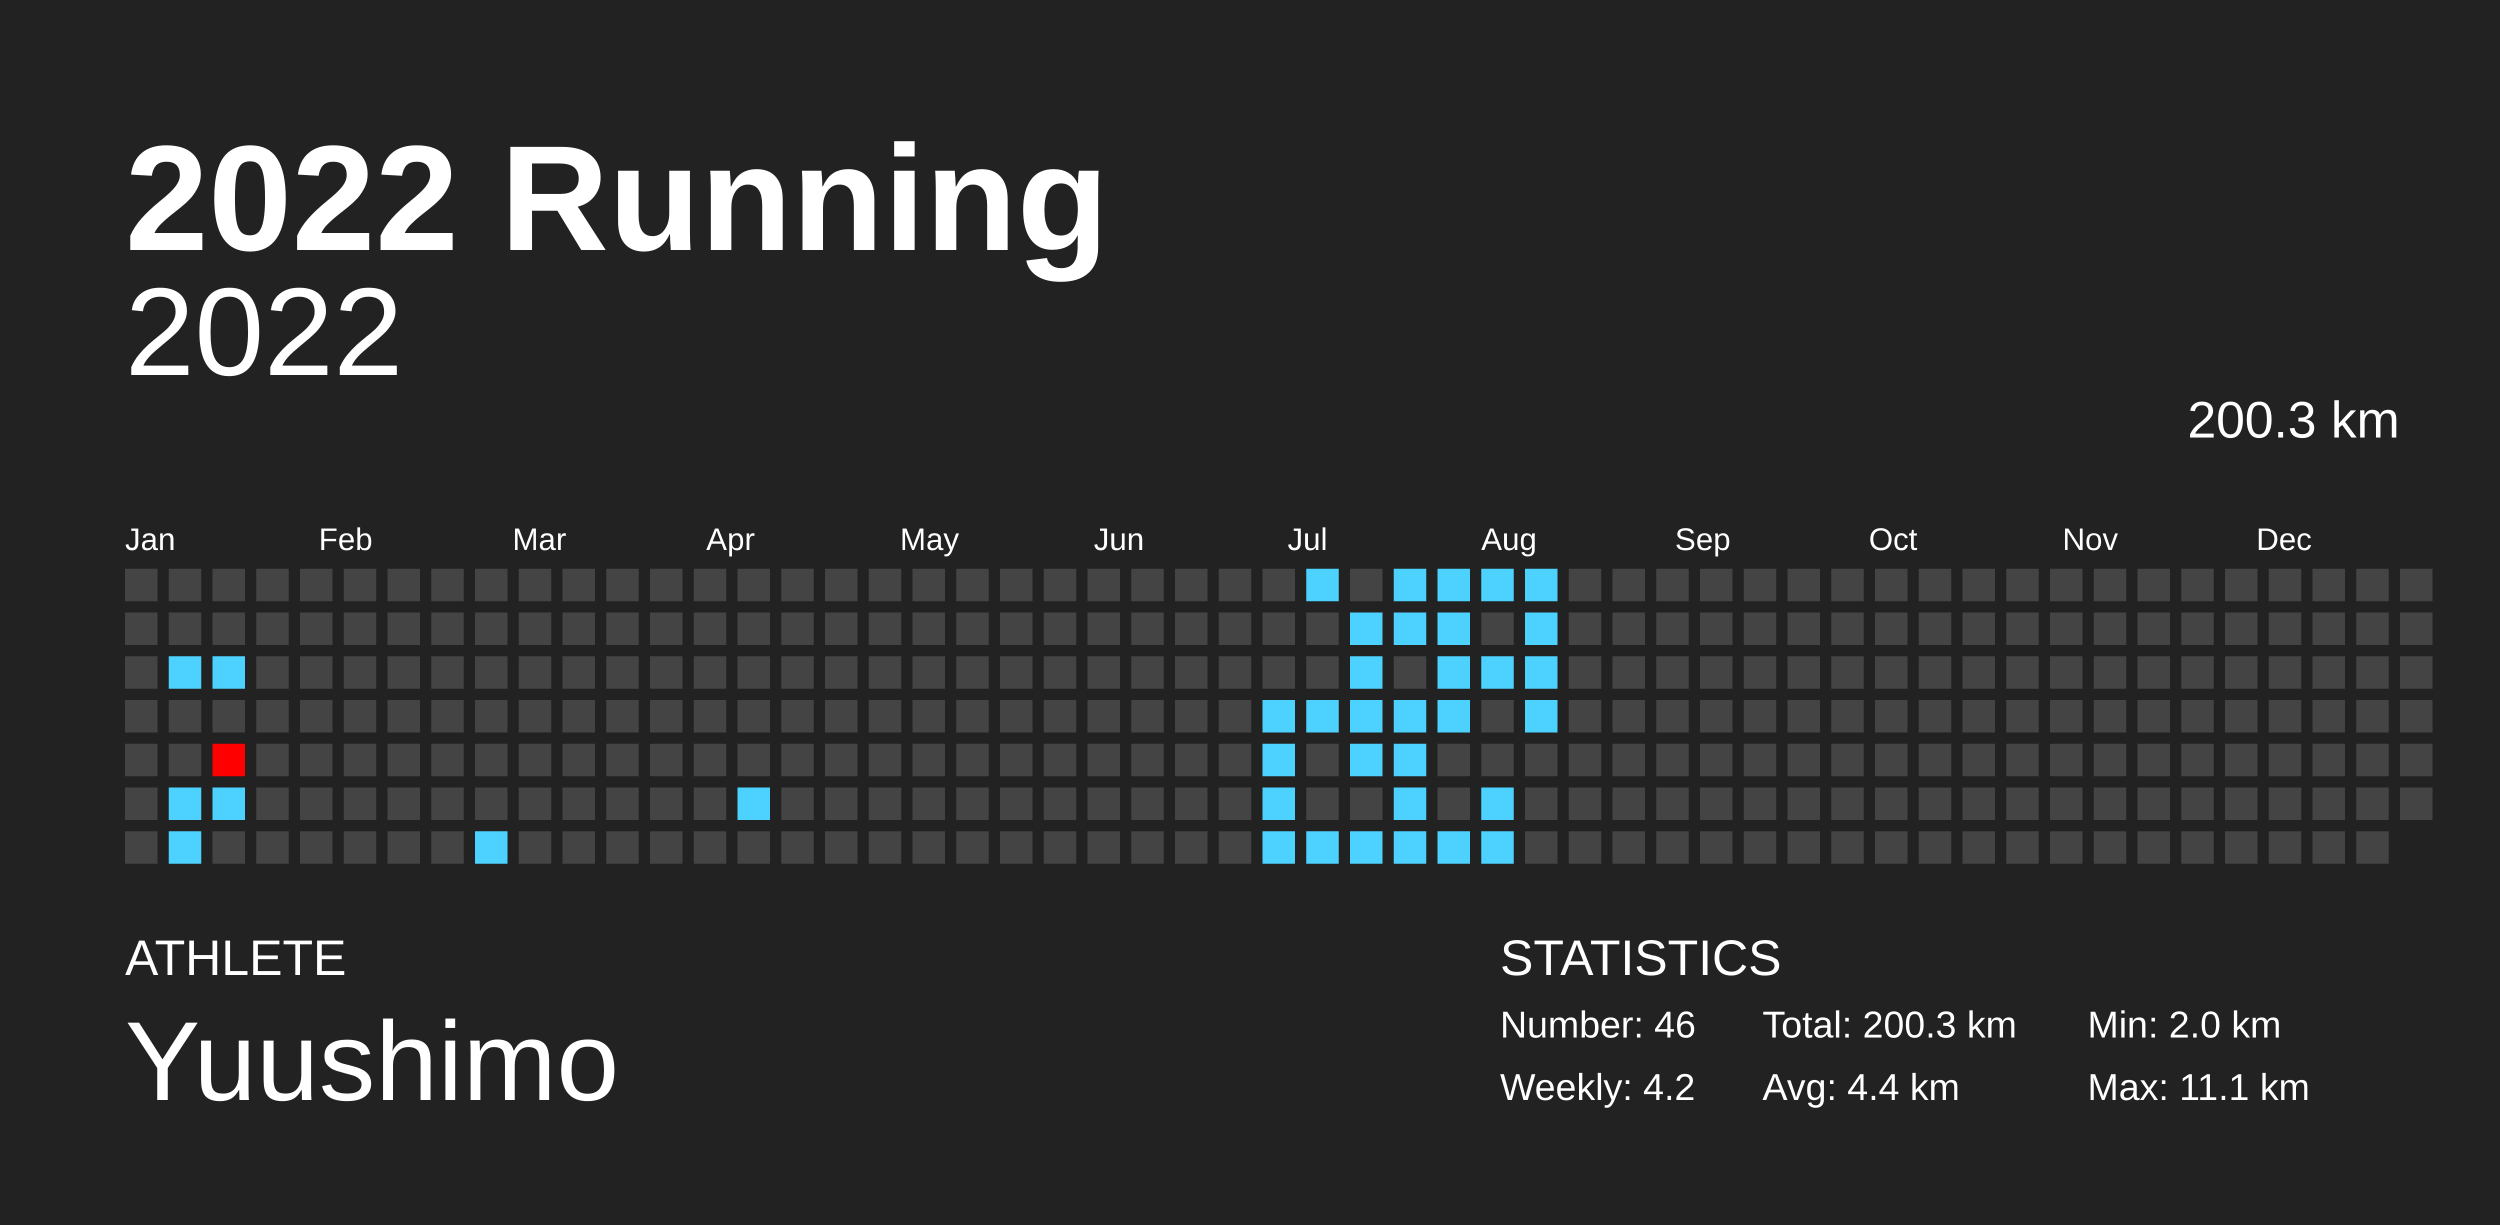
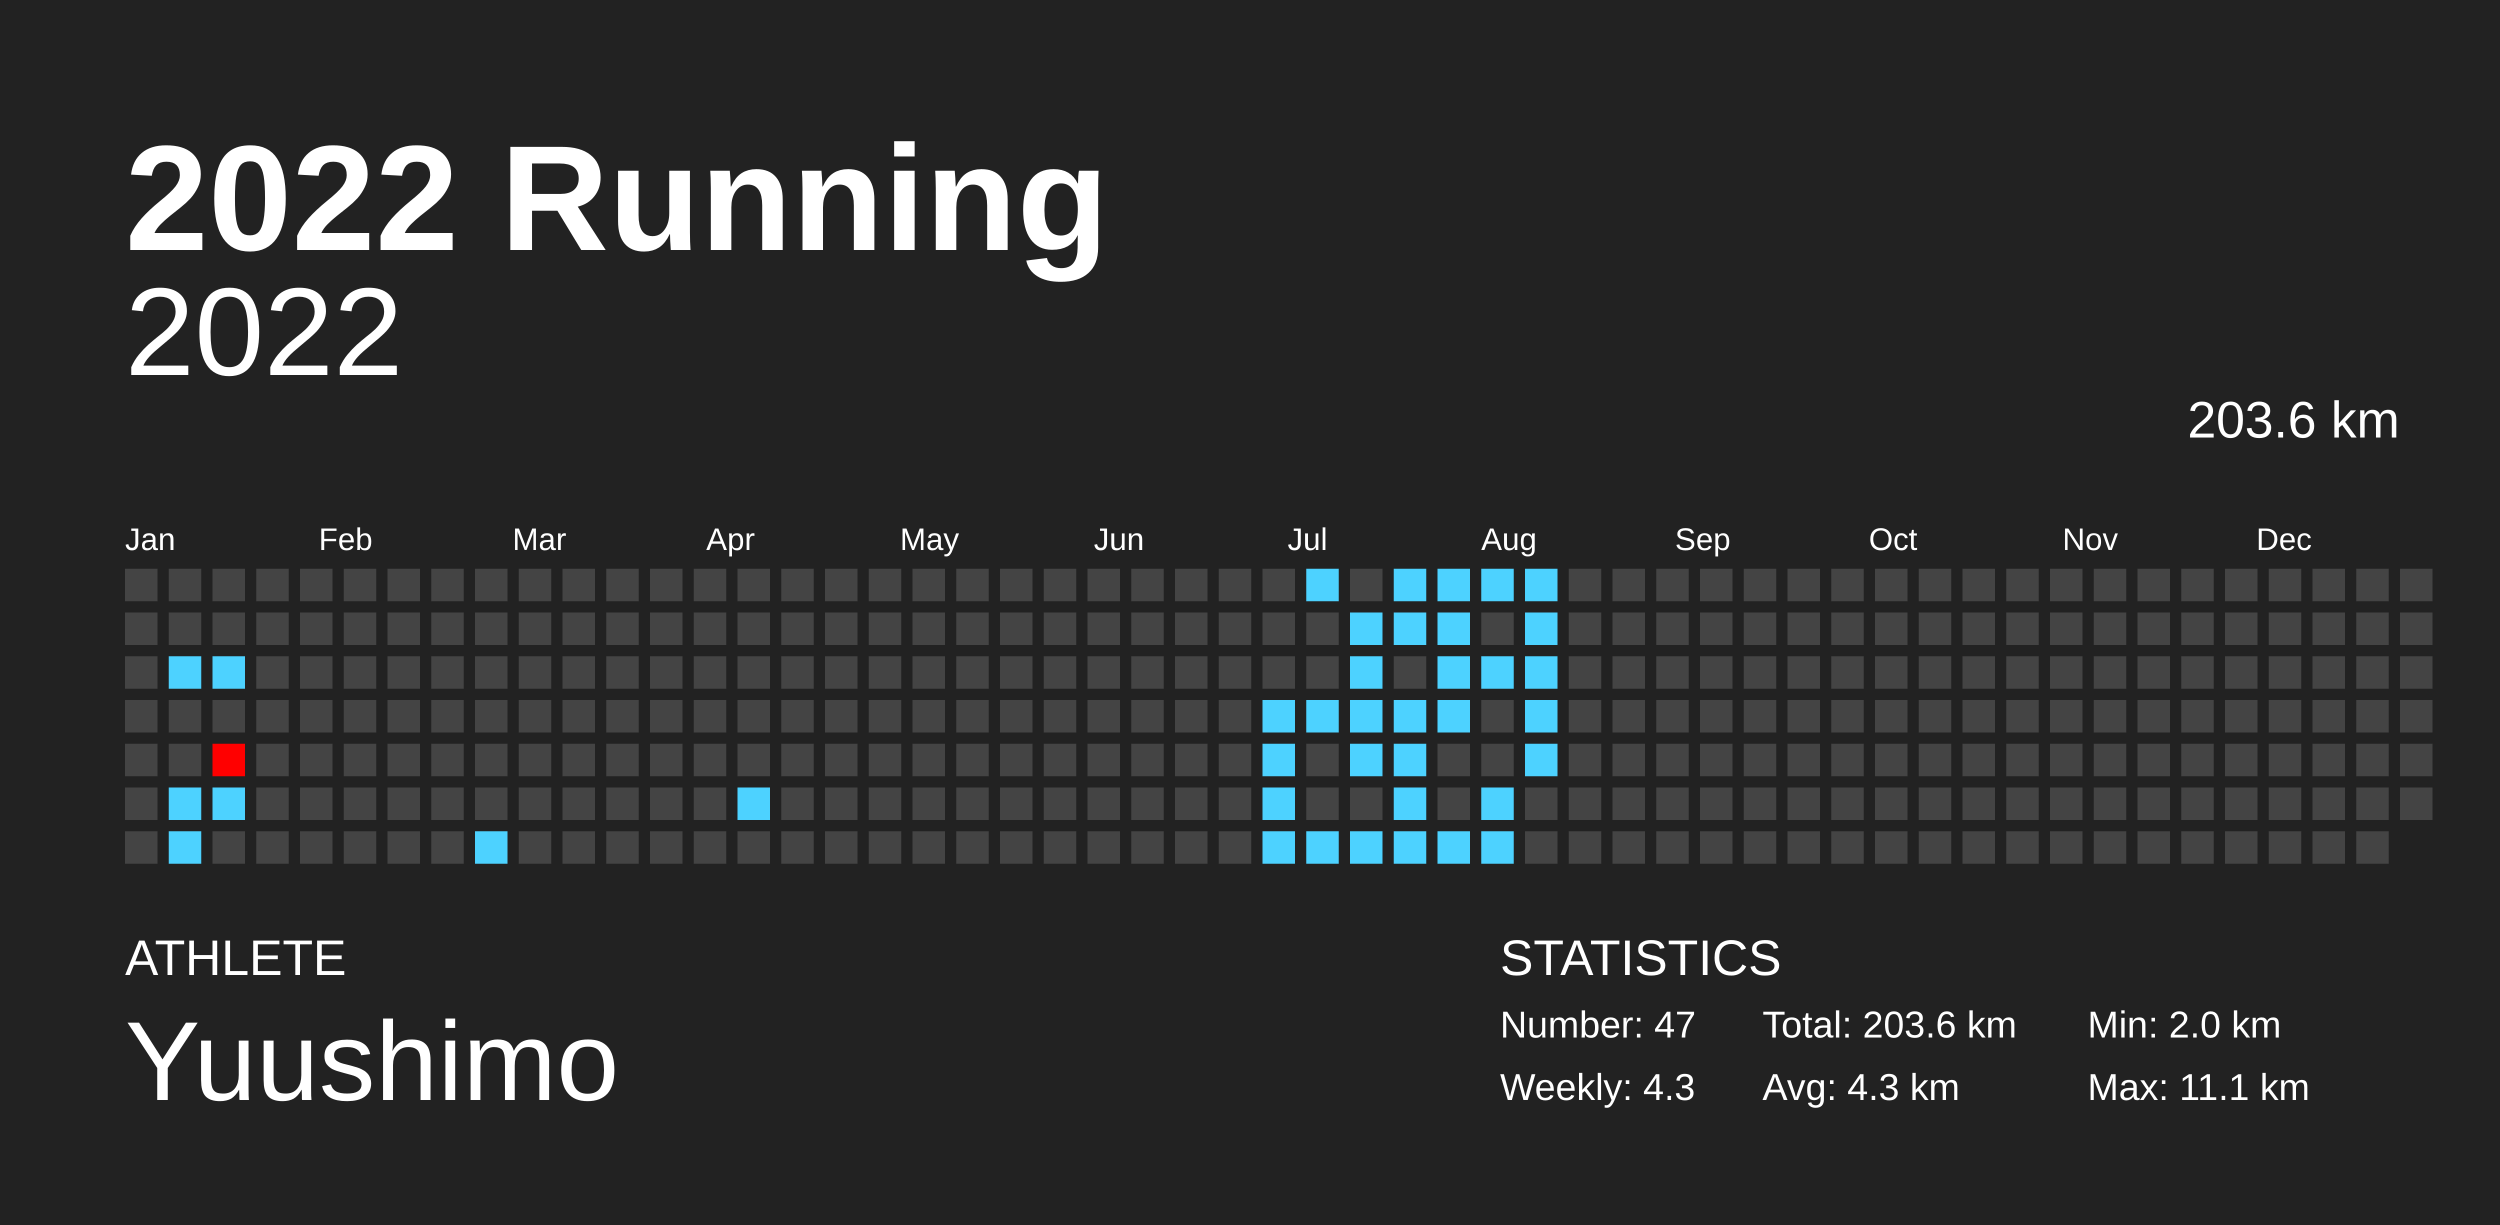
<svg xmlns="http://www.w3.org/2000/svg" baseProfile="full" height="98mm" version="1.1" viewBox="0,0,200,98" width="200mm">
  <defs />
  <rect fill="#222222" height="98" width="200" x="0" y="0" />
  <text fill="#FFFFFF" style="font-size:12px; font-family:Arial; font-weight:bold;" x="10" y="20">2022 Running</text>
  <text fill="#FFFFFF" style="font-size:4px; font-family:Arial" x="10" y="78">ATHLETE</text>
  <text fill="#FFFFFF" style="font-size:9px; font-family:Arial" x="10" y="88">Yuushimo</text>
  <text fill="#FFFFFF" style="font-size:4px; font-family:Arial" x="120" y="78">STATISTICS</text>
-   <text fill="#FFFFFF" style="font-size:3px; font-family:Arial" x="120" y="83">Number: 46</text>
-   <text fill="#FFFFFF" style="font-size:3px; font-family:Arial" x="120" y="88">Weekly: 4.2</text>
-   <text fill="#FFFFFF" style="font-size:3px; font-family:Arial" x="141" y="83">Total: 200.3 km</text>
-   <text fill="#FFFFFF" style="font-size:3px; font-family:Arial" x="141" y="88">Avg: 4.4 km</text>
+   <text fill="#FFFFFF" style="font-size:3px; font-family:Arial" x="120" y="83">Number: 47</text>
+   <text fill="#FFFFFF" style="font-size:3px; font-family:Arial" x="120" y="88">Weekly: 4.3</text>
+   <text fill="#FFFFFF" style="font-size:3px; font-family:Arial" x="141" y="83">Total: 203.6 km</text>
+   <text fill="#FFFFFF" style="font-size:3px; font-family:Arial" x="141" y="88">Avg: 4.3 km</text>
  <text fill="#FFFFFF" style="font-size:3px; font-family:Arial" x="167" y="83">Min: 2.0 km</text>
  <text fill="#FFFFFF" style="font-size:3px; font-family:Arial" x="167" y="88">Max: 11.1 km</text>
  <text alignment-baseline="hanging" fill="#FFFFFF" style="font-size:10.0px; font-family:Arial;" x="10" y="30">2022</text>
-   <text alignment-baseline="hanging" fill="#FFFFFF" style="font-size:4.125px; font-family:Arial;" x="175" y="35">200.3 km</text>
+   <text alignment-baseline="hanging" fill="#FFFFFF" style="font-size:4.125px; font-family:Arial;" x="175" y="35">203.6 km</text>
  <text fill="#FFFFFF" style="font-size:2.5px; font-family:Arial" x="10.0" y="44">Jan</text>
  <text fill="#FFFFFF" style="font-size:2.5px; font-family:Arial" x="25.5" y="44">Feb</text>
  <text fill="#FFFFFF" style="font-size:2.5px; font-family:Arial" x="41.0" y="44">Mar</text>
  <text fill="#FFFFFF" style="font-size:2.5px; font-family:Arial" x="56.5" y="44">Apr</text>
  <text fill="#FFFFFF" style="font-size:2.5px; font-family:Arial" x="72.0" y="44">May</text>
  <text fill="#FFFFFF" style="font-size:2.5px; font-family:Arial" x="87.5" y="44">Jun</text>
  <text fill="#FFFFFF" style="font-size:2.5px; font-family:Arial" x="103.0" y="44">Jul</text>
  <text fill="#FFFFFF" style="font-size:2.5px; font-family:Arial" x="118.5" y="44">Aug</text>
  <text fill="#FFFFFF" style="font-size:2.5px; font-family:Arial" x="134.0" y="44">Sep</text>
  <text fill="#FFFFFF" style="font-size:2.5px; font-family:Arial" x="149.5" y="44">Oct</text>
  <text fill="#FFFFFF" style="font-size:2.5px; font-family:Arial" x="165.0" y="44">Nov</text>
  <text fill="#FFFFFF" style="font-size:2.5px; font-family:Arial" x="180.5" y="44">Dec</text>
  <rect fill="#444444" height="2.6" width="2.6" x="10.0" y="45.5" />
  <rect fill="#444444" height="2.6" width="2.6" x="10.0" y="49.0" />
  <rect fill="#444444" height="2.6" width="2.6" x="10.0" y="52.5" />
  <rect fill="#444444" height="2.6" width="2.6" x="10.0" y="56.0" />
  <rect fill="#444444" height="2.6" width="2.6" x="10.0" y="59.5" />
  <rect fill="#444444" height="2.6" width="2.6" x="10.0" y="63.0" />
  <rect fill="#444444" height="2.6" width="2.6" x="10.0" y="66.5" />
  <rect fill="#444444" height="2.6" width="2.6" x="13.5" y="45.5" />
  <rect fill="#444444" height="2.6" width="2.6" x="13.5" y="49.0" />
  <rect fill="#4dd2ff" height="2.6" width="2.6" x="13.5" y="52.5" />
  <rect fill="#444444" height="2.6" width="2.6" x="13.5" y="56.0" />
  <rect fill="#444444" height="2.6" width="2.6" x="13.5" y="59.5" />
  <rect fill="#4dd2ff" height="2.6" width="2.6" x="13.5" y="63.0" />
  <rect fill="#4dd2ff" height="2.6" width="2.6" x="13.5" y="66.5" />
  <rect fill="#444444" height="2.6" width="2.6" x="17.0" y="45.5" />
  <rect fill="#444444" height="2.6" width="2.6" x="17.0" y="49.0" />
  <rect fill="#4dd2ff" height="2.6" width="2.6" x="17.0" y="52.5" />
  <rect fill="#444444" height="2.6" width="2.6" x="17.0" y="56.0" />
  <rect fill="#ff0000" height="2.6" width="2.6" x="17.0" y="59.5" />
  <rect fill="#4dd2ff" height="2.6" width="2.6" x="17.0" y="63.0" />
  <rect fill="#444444" height="2.6" width="2.6" x="17.0" y="66.5" />
  <rect fill="#444444" height="2.6" width="2.6" x="20.5" y="45.5" />
  <rect fill="#444444" height="2.6" width="2.6" x="20.5" y="49.0" />
  <rect fill="#444444" height="2.6" width="2.6" x="20.5" y="52.5" />
  <rect fill="#444444" height="2.6" width="2.6" x="20.5" y="56.0" />
  <rect fill="#444444" height="2.6" width="2.6" x="20.5" y="59.5" />
  <rect fill="#444444" height="2.6" width="2.6" x="20.5" y="63.0" />
  <rect fill="#444444" height="2.6" width="2.6" x="20.5" y="66.5" />
  <rect fill="#444444" height="2.6" width="2.6" x="24.0" y="45.5" />
  <rect fill="#444444" height="2.6" width="2.6" x="24.0" y="49.0" />
  <rect fill="#444444" height="2.6" width="2.6" x="24.0" y="52.5" />
  <rect fill="#444444" height="2.6" width="2.6" x="24.0" y="56.0" />
  <rect fill="#444444" height="2.6" width="2.6" x="24.0" y="59.5" />
  <rect fill="#444444" height="2.6" width="2.6" x="24.0" y="63.0" />
  <rect fill="#444444" height="2.6" width="2.6" x="24.0" y="66.5" />
  <rect fill="#444444" height="2.6" width="2.6" x="27.5" y="45.5" />
  <rect fill="#444444" height="2.6" width="2.6" x="27.5" y="49.0" />
  <rect fill="#444444" height="2.6" width="2.6" x="27.5" y="52.5" />
  <rect fill="#444444" height="2.6" width="2.6" x="27.5" y="56.0" />
  <rect fill="#444444" height="2.6" width="2.6" x="27.5" y="59.5" />
  <rect fill="#444444" height="2.6" width="2.6" x="27.5" y="63.0" />
  <rect fill="#444444" height="2.6" width="2.6" x="27.5" y="66.5" />
  <rect fill="#444444" height="2.6" width="2.6" x="31.0" y="45.5" />
  <rect fill="#444444" height="2.6" width="2.6" x="31.0" y="49.0" />
  <rect fill="#444444" height="2.6" width="2.6" x="31.0" y="52.5" />
  <rect fill="#444444" height="2.6" width="2.6" x="31.0" y="56.0" />
  <rect fill="#444444" height="2.6" width="2.6" x="31.0" y="59.5" />
  <rect fill="#444444" height="2.6" width="2.6" x="31.0" y="63.0" />
  <rect fill="#444444" height="2.6" width="2.6" x="31.0" y="66.5" />
  <rect fill="#444444" height="2.6" width="2.6" x="34.5" y="45.5" />
  <rect fill="#444444" height="2.6" width="2.6" x="34.5" y="49.0" />
  <rect fill="#444444" height="2.6" width="2.6" x="34.5" y="52.5" />
  <rect fill="#444444" height="2.6" width="2.6" x="34.5" y="56.0" />
  <rect fill="#444444" height="2.6" width="2.6" x="34.5" y="59.5" />
  <rect fill="#444444" height="2.6" width="2.6" x="34.5" y="63.0" />
  <rect fill="#444444" height="2.6" width="2.6" x="34.5" y="66.5" />
  <rect fill="#444444" height="2.6" width="2.6" x="38.0" y="45.5" />
  <rect fill="#444444" height="2.6" width="2.6" x="38.0" y="49.0" />
  <rect fill="#444444" height="2.6" width="2.6" x="38.0" y="52.5" />
  <rect fill="#444444" height="2.6" width="2.6" x="38.0" y="56.0" />
  <rect fill="#444444" height="2.6" width="2.6" x="38.0" y="59.5" />
  <rect fill="#444444" height="2.6" width="2.6" x="38.0" y="63.0" />
  <rect fill="#4dd2ff" height="2.6" width="2.6" x="38.0" y="66.5" />
  <rect fill="#444444" height="2.6" width="2.6" x="41.5" y="45.5" />
  <rect fill="#444444" height="2.6" width="2.6" x="41.5" y="49.0" />
  <rect fill="#444444" height="2.6" width="2.6" x="41.5" y="52.5" />
  <rect fill="#444444" height="2.6" width="2.6" x="41.5" y="56.0" />
  <rect fill="#444444" height="2.6" width="2.6" x="41.5" y="59.5" />
  <rect fill="#444444" height="2.6" width="2.6" x="41.5" y="63.0" />
  <rect fill="#444444" height="2.6" width="2.6" x="41.5" y="66.5" />
  <rect fill="#444444" height="2.6" width="2.6" x="45.0" y="45.5" />
  <rect fill="#444444" height="2.6" width="2.6" x="45.0" y="49.0" />
  <rect fill="#444444" height="2.6" width="2.6" x="45.0" y="52.5" />
  <rect fill="#444444" height="2.6" width="2.6" x="45.0" y="56.0" />
  <rect fill="#444444" height="2.6" width="2.6" x="45.0" y="59.5" />
  <rect fill="#444444" height="2.6" width="2.6" x="45.0" y="63.0" />
  <rect fill="#444444" height="2.6" width="2.6" x="45.0" y="66.5" />
  <rect fill="#444444" height="2.6" width="2.6" x="48.5" y="45.5" />
  <rect fill="#444444" height="2.6" width="2.6" x="48.5" y="49.0" />
  <rect fill="#444444" height="2.6" width="2.6" x="48.5" y="52.5" />
  <rect fill="#444444" height="2.6" width="2.6" x="48.5" y="56.0" />
  <rect fill="#444444" height="2.6" width="2.6" x="48.5" y="59.5" />
  <rect fill="#444444" height="2.6" width="2.6" x="48.5" y="63.0" />
  <rect fill="#444444" height="2.6" width="2.6" x="48.5" y="66.5" />
  <rect fill="#444444" height="2.6" width="2.6" x="52.0" y="45.5" />
  <rect fill="#444444" height="2.6" width="2.6" x="52.0" y="49.0" />
  <rect fill="#444444" height="2.6" width="2.6" x="52.0" y="52.5" />
  <rect fill="#444444" height="2.6" width="2.6" x="52.0" y="56.0" />
  <rect fill="#444444" height="2.6" width="2.6" x="52.0" y="59.5" />
  <rect fill="#444444" height="2.6" width="2.6" x="52.0" y="63.0" />
  <rect fill="#444444" height="2.6" width="2.6" x="52.0" y="66.5" />
  <rect fill="#444444" height="2.6" width="2.6" x="55.5" y="45.5" />
  <rect fill="#444444" height="2.6" width="2.6" x="55.5" y="49.0" />
  <rect fill="#444444" height="2.6" width="2.6" x="55.5" y="52.5" />
  <rect fill="#444444" height="2.6" width="2.6" x="55.5" y="56.0" />
  <rect fill="#444444" height="2.6" width="2.6" x="55.5" y="59.5" />
  <rect fill="#444444" height="2.6" width="2.6" x="55.5" y="63.0" />
  <rect fill="#444444" height="2.6" width="2.6" x="55.5" y="66.5" />
  <rect fill="#444444" height="2.6" width="2.6" x="59.0" y="45.5" />
  <rect fill="#444444" height="2.6" width="2.6" x="59.0" y="49.0" />
  <rect fill="#444444" height="2.6" width="2.6" x="59.0" y="52.5" />
  <rect fill="#444444" height="2.6" width="2.6" x="59.0" y="56.0" />
  <rect fill="#444444" height="2.6" width="2.6" x="59.0" y="59.5" />
  <rect fill="#4dd2ff" height="2.6" width="2.6" x="59.0" y="63.0" />
  <rect fill="#444444" height="2.6" width="2.6" x="59.0" y="66.5" />
  <rect fill="#444444" height="2.6" width="2.6" x="62.5" y="45.5" />
  <rect fill="#444444" height="2.6" width="2.6" x="62.5" y="49.0" />
  <rect fill="#444444" height="2.6" width="2.6" x="62.5" y="52.5" />
  <rect fill="#444444" height="2.6" width="2.6" x="62.5" y="56.0" />
  <rect fill="#444444" height="2.6" width="2.6" x="62.5" y="59.5" />
  <rect fill="#444444" height="2.6" width="2.6" x="62.5" y="63.0" />
  <rect fill="#444444" height="2.6" width="2.6" x="62.5" y="66.5" />
  <rect fill="#444444" height="2.6" width="2.6" x="66.0" y="45.5" />
  <rect fill="#444444" height="2.6" width="2.6" x="66.0" y="49.0" />
  <rect fill="#444444" height="2.6" width="2.6" x="66.0" y="52.5" />
  <rect fill="#444444" height="2.6" width="2.6" x="66.0" y="56.0" />
  <rect fill="#444444" height="2.6" width="2.6" x="66.0" y="59.5" />
  <rect fill="#444444" height="2.6" width="2.6" x="66.0" y="63.0" />
  <rect fill="#444444" height="2.6" width="2.6" x="66.0" y="66.5" />
  <rect fill="#444444" height="2.6" width="2.6" x="69.5" y="45.5" />
  <rect fill="#444444" height="2.6" width="2.6" x="69.5" y="49.0" />
  <rect fill="#444444" height="2.6" width="2.6" x="69.5" y="52.5" />
  <rect fill="#444444" height="2.6" width="2.6" x="69.5" y="56.0" />
  <rect fill="#444444" height="2.6" width="2.6" x="69.5" y="59.5" />
  <rect fill="#444444" height="2.6" width="2.6" x="69.5" y="63.0" />
  <rect fill="#444444" height="2.6" width="2.6" x="69.5" y="66.5" />
  <rect fill="#444444" height="2.6" width="2.6" x="73.0" y="45.5" />
  <rect fill="#444444" height="2.6" width="2.6" x="73.0" y="49.0" />
  <rect fill="#444444" height="2.6" width="2.6" x="73.0" y="52.5" />
  <rect fill="#444444" height="2.6" width="2.6" x="73.0" y="56.0" />
  <rect fill="#444444" height="2.6" width="2.6" x="73.0" y="59.5" />
  <rect fill="#444444" height="2.6" width="2.6" x="73.0" y="63.0" />
  <rect fill="#444444" height="2.6" width="2.6" x="73.0" y="66.5" />
  <rect fill="#444444" height="2.6" width="2.6" x="76.5" y="45.5" />
  <rect fill="#444444" height="2.6" width="2.6" x="76.5" y="49.0" />
  <rect fill="#444444" height="2.6" width="2.6" x="76.5" y="52.5" />
  <rect fill="#444444" height="2.6" width="2.6" x="76.5" y="56.0" />
  <rect fill="#444444" height="2.6" width="2.6" x="76.5" y="59.5" />
  <rect fill="#444444" height="2.6" width="2.6" x="76.5" y="63.0" />
  <rect fill="#444444" height="2.6" width="2.6" x="76.5" y="66.5" />
  <rect fill="#444444" height="2.6" width="2.6" x="80.0" y="45.5" />
  <rect fill="#444444" height="2.6" width="2.6" x="80.0" y="49.0" />
  <rect fill="#444444" height="2.6" width="2.6" x="80.0" y="52.5" />
  <rect fill="#444444" height="2.6" width="2.6" x="80.0" y="56.0" />
  <rect fill="#444444" height="2.6" width="2.6" x="80.0" y="59.5" />
  <rect fill="#444444" height="2.6" width="2.6" x="80.0" y="63.0" />
  <rect fill="#444444" height="2.6" width="2.6" x="80.0" y="66.5" />
  <rect fill="#444444" height="2.6" width="2.6" x="83.5" y="45.5" />
  <rect fill="#444444" height="2.6" width="2.6" x="83.5" y="49.0" />
  <rect fill="#444444" height="2.6" width="2.6" x="83.5" y="52.5" />
  <rect fill="#444444" height="2.6" width="2.6" x="83.5" y="56.0" />
  <rect fill="#444444" height="2.6" width="2.6" x="83.5" y="59.5" />
  <rect fill="#444444" height="2.6" width="2.6" x="83.5" y="63.0" />
  <rect fill="#444444" height="2.6" width="2.6" x="83.5" y="66.5" />
  <rect fill="#444444" height="2.6" width="2.6" x="87.0" y="45.5" />
  <rect fill="#444444" height="2.6" width="2.6" x="87.0" y="49.0" />
  <rect fill="#444444" height="2.6" width="2.6" x="87.0" y="52.5" />
  <rect fill="#444444" height="2.6" width="2.6" x="87.0" y="56.0" />
  <rect fill="#444444" height="2.6" width="2.6" x="87.0" y="59.5" />
  <rect fill="#444444" height="2.6" width="2.6" x="87.0" y="63.0" />
  <rect fill="#444444" height="2.6" width="2.6" x="87.0" y="66.5" />
  <rect fill="#444444" height="2.6" width="2.6" x="90.5" y="45.5" />
  <rect fill="#444444" height="2.6" width="2.6" x="90.5" y="49.0" />
  <rect fill="#444444" height="2.6" width="2.6" x="90.5" y="52.5" />
  <rect fill="#444444" height="2.6" width="2.6" x="90.5" y="56.0" />
  <rect fill="#444444" height="2.6" width="2.6" x="90.5" y="59.5" />
  <rect fill="#444444" height="2.6" width="2.6" x="90.5" y="63.0" />
  <rect fill="#444444" height="2.6" width="2.6" x="90.5" y="66.5" />
  <rect fill="#444444" height="2.6" width="2.6" x="94.0" y="45.5" />
  <rect fill="#444444" height="2.6" width="2.6" x="94.0" y="49.0" />
  <rect fill="#444444" height="2.6" width="2.6" x="94.0" y="52.5" />
  <rect fill="#444444" height="2.6" width="2.6" x="94.0" y="56.0" />
  <rect fill="#444444" height="2.6" width="2.6" x="94.0" y="59.5" />
  <rect fill="#444444" height="2.6" width="2.6" x="94.0" y="63.0" />
  <rect fill="#444444" height="2.6" width="2.6" x="94.0" y="66.5" />
  <rect fill="#444444" height="2.6" width="2.6" x="97.5" y="45.5" />
  <rect fill="#444444" height="2.6" width="2.6" x="97.5" y="49.0" />
  <rect fill="#444444" height="2.6" width="2.6" x="97.5" y="52.5" />
  <rect fill="#444444" height="2.6" width="2.6" x="97.5" y="56.0" />
  <rect fill="#444444" height="2.6" width="2.6" x="97.5" y="59.5" />
  <rect fill="#444444" height="2.6" width="2.6" x="97.5" y="63.0" />
  <rect fill="#444444" height="2.6" width="2.6" x="97.5" y="66.5" />
  <rect fill="#444444" height="2.6" width="2.6" x="101.0" y="45.5" />
  <rect fill="#444444" height="2.6" width="2.6" x="101.0" y="49.0" />
  <rect fill="#444444" height="2.6" width="2.6" x="101.0" y="52.5" />
  <rect fill="#4dd2ff" height="2.6" width="2.6" x="101.0" y="56.0" />
  <rect fill="#4dd2ff" height="2.6" width="2.6" x="101.0" y="59.5" />
  <rect fill="#4dd2ff" height="2.6" width="2.6" x="101.0" y="63.0" />
  <rect fill="#4dd2ff" height="2.6" width="2.6" x="101.0" y="66.5" />
  <rect fill="#4dd2ff" height="2.6" width="2.6" x="104.5" y="45.5" />
  <rect fill="#444444" height="2.6" width="2.6" x="104.5" y="49.0" />
  <rect fill="#444444" height="2.6" width="2.6" x="104.5" y="52.5" />
  <rect fill="#4dd2ff" height="2.6" width="2.6" x="104.5" y="56.0" />
  <rect fill="#444444" height="2.6" width="2.6" x="104.5" y="59.5" />
  <rect fill="#444444" height="2.6" width="2.6" x="104.5" y="63.0" />
  <rect fill="#4dd2ff" height="2.6" width="2.6" x="104.5" y="66.5" />
  <rect fill="#444444" height="2.6" width="2.6" x="108.0" y="45.5" />
  <rect fill="#4dd2ff" height="2.6" width="2.6" x="108.0" y="49.0" />
  <rect fill="#4dd2ff" height="2.6" width="2.6" x="108.0" y="52.5" />
  <rect fill="#4dd2ff" height="2.6" width="2.6" x="108.0" y="56.0" />
  <rect fill="#4dd2ff" height="2.6" width="2.6" x="108.0" y="59.5" />
  <rect fill="#444444" height="2.6" width="2.6" x="108.0" y="63.0" />
  <rect fill="#4dd2ff" height="2.6" width="2.6" x="108.0" y="66.5" />
  <rect fill="#4dd2ff" height="2.6" width="2.6" x="111.5" y="45.5" />
  <rect fill="#4dd2ff" height="2.6" width="2.6" x="111.5" y="49.0" />
  <rect fill="#444444" height="2.6" width="2.6" x="111.5" y="52.5" />
  <rect fill="#4dd2ff" height="2.6" width="2.6" x="111.5" y="56.0" />
  <rect fill="#4dd2ff" height="2.6" width="2.6" x="111.5" y="59.5" />
  <rect fill="#4dd2ff" height="2.6" width="2.6" x="111.5" y="63.0" />
  <rect fill="#4dd2ff" height="2.6" width="2.6" x="111.5" y="66.5" />
  <rect fill="#4dd2ff" height="2.6" width="2.6" x="115.0" y="45.5" />
  <rect fill="#4dd2ff" height="2.6" width="2.6" x="115.0" y="49.0" />
  <rect fill="#4dd2ff" height="2.6" width="2.6" x="115.0" y="52.5" />
  <rect fill="#4dd2ff" height="2.6" width="2.6" x="115.0" y="56.0" />
  <rect fill="#444444" height="2.6" width="2.6" x="115.0" y="59.5" />
  <rect fill="#444444" height="2.6" width="2.6" x="115.0" y="63.0" />
  <rect fill="#4dd2ff" height="2.6" width="2.6" x="115.0" y="66.5" />
  <rect fill="#4dd2ff" height="2.6" width="2.6" x="118.5" y="45.5" />
  <rect fill="#444444" height="2.6" width="2.6" x="118.5" y="49.0" />
  <rect fill="#4dd2ff" height="2.6" width="2.6" x="118.5" y="52.5" />
  <rect fill="#444444" height="2.6" width="2.6" x="118.5" y="56.0" />
  <rect fill="#444444" height="2.6" width="2.6" x="118.5" y="59.5" />
  <rect fill="#4dd2ff" height="2.6" width="2.6" x="118.5" y="63.0" />
  <rect fill="#4dd2ff" height="2.6" width="2.6" x="118.5" y="66.5" />
  <rect fill="#4dd2ff" height="2.6" width="2.6" x="122.0" y="45.5" />
  <rect fill="#4dd2ff" height="2.6" width="2.6" x="122.0" y="49.0" />
  <rect fill="#4dd2ff" height="2.6" width="2.6" x="122.0" y="52.5" />
  <rect fill="#4dd2ff" height="2.6" width="2.6" x="122.0" y="56.0" />
-   <rect fill="#444444" height="2.6" width="2.6" x="122.0" y="59.5" />
+   <rect fill="#4dd2ff" height="2.6" width="2.6" x="122.0" y="59.5" />
  <rect fill="#444444" height="2.6" width="2.6" x="122.0" y="63.0" />
  <rect fill="#444444" height="2.6" width="2.6" x="122.0" y="66.5" />
  <rect fill="#444444" height="2.6" width="2.6" x="125.5" y="45.5" />
  <rect fill="#444444" height="2.6" width="2.6" x="125.5" y="49.0" />
  <rect fill="#444444" height="2.6" width="2.6" x="125.5" y="52.5" />
  <rect fill="#444444" height="2.6" width="2.6" x="125.5" y="56.0" />
  <rect fill="#444444" height="2.6" width="2.6" x="125.5" y="59.5" />
  <rect fill="#444444" height="2.6" width="2.6" x="125.5" y="63.0" />
  <rect fill="#444444" height="2.6" width="2.6" x="125.5" y="66.5" />
  <rect fill="#444444" height="2.6" width="2.6" x="129.0" y="45.5" />
  <rect fill="#444444" height="2.6" width="2.6" x="129.0" y="49.0" />
  <rect fill="#444444" height="2.6" width="2.6" x="129.0" y="52.5" />
  <rect fill="#444444" height="2.6" width="2.6" x="129.0" y="56.0" />
  <rect fill="#444444" height="2.6" width="2.6" x="129.0" y="59.5" />
  <rect fill="#444444" height="2.6" width="2.6" x="129.0" y="63.0" />
  <rect fill="#444444" height="2.6" width="2.6" x="129.0" y="66.5" />
  <rect fill="#444444" height="2.6" width="2.6" x="132.5" y="45.5" />
  <rect fill="#444444" height="2.6" width="2.6" x="132.5" y="49.0" />
  <rect fill="#444444" height="2.6" width="2.6" x="132.5" y="52.5" />
  <rect fill="#444444" height="2.6" width="2.6" x="132.5" y="56.0" />
  <rect fill="#444444" height="2.6" width="2.6" x="132.5" y="59.5" />
  <rect fill="#444444" height="2.6" width="2.6" x="132.5" y="63.0" />
  <rect fill="#444444" height="2.6" width="2.6" x="132.5" y="66.5" />
  <rect fill="#444444" height="2.6" width="2.6" x="136.0" y="45.5" />
  <rect fill="#444444" height="2.6" width="2.6" x="136.0" y="49.0" />
  <rect fill="#444444" height="2.6" width="2.6" x="136.0" y="52.5" />
  <rect fill="#444444" height="2.6" width="2.6" x="136.0" y="56.0" />
  <rect fill="#444444" height="2.6" width="2.6" x="136.0" y="59.5" />
  <rect fill="#444444" height="2.6" width="2.6" x="136.0" y="63.0" />
  <rect fill="#444444" height="2.6" width="2.6" x="136.0" y="66.5" />
  <rect fill="#444444" height="2.6" width="2.6" x="139.5" y="45.5" />
  <rect fill="#444444" height="2.6" width="2.6" x="139.5" y="49.0" />
  <rect fill="#444444" height="2.6" width="2.6" x="139.5" y="52.5" />
  <rect fill="#444444" height="2.6" width="2.6" x="139.5" y="56.0" />
  <rect fill="#444444" height="2.6" width="2.6" x="139.5" y="59.5" />
  <rect fill="#444444" height="2.6" width="2.6" x="139.5" y="63.0" />
  <rect fill="#444444" height="2.6" width="2.6" x="139.5" y="66.5" />
  <rect fill="#444444" height="2.6" width="2.6" x="143.0" y="45.5" />
  <rect fill="#444444" height="2.6" width="2.6" x="143.0" y="49.0" />
  <rect fill="#444444" height="2.6" width="2.6" x="143.0" y="52.5" />
  <rect fill="#444444" height="2.6" width="2.6" x="143.0" y="56.0" />
  <rect fill="#444444" height="2.6" width="2.6" x="143.0" y="59.5" />
  <rect fill="#444444" height="2.6" width="2.6" x="143.0" y="63.0" />
  <rect fill="#444444" height="2.6" width="2.6" x="143.0" y="66.5" />
  <rect fill="#444444" height="2.6" width="2.6" x="146.5" y="45.5" />
  <rect fill="#444444" height="2.6" width="2.6" x="146.5" y="49.0" />
  <rect fill="#444444" height="2.6" width="2.6" x="146.5" y="52.5" />
  <rect fill="#444444" height="2.6" width="2.6" x="146.5" y="56.0" />
  <rect fill="#444444" height="2.6" width="2.6" x="146.5" y="59.5" />
  <rect fill="#444444" height="2.6" width="2.6" x="146.5" y="63.0" />
  <rect fill="#444444" height="2.6" width="2.6" x="146.5" y="66.5" />
  <rect fill="#444444" height="2.6" width="2.6" x="150.0" y="45.5" />
  <rect fill="#444444" height="2.6" width="2.6" x="150.0" y="49.0" />
  <rect fill="#444444" height="2.6" width="2.6" x="150.0" y="52.5" />
  <rect fill="#444444" height="2.6" width="2.6" x="150.0" y="56.0" />
  <rect fill="#444444" height="2.6" width="2.6" x="150.0" y="59.5" />
  <rect fill="#444444" height="2.6" width="2.6" x="150.0" y="63.0" />
  <rect fill="#444444" height="2.6" width="2.6" x="150.0" y="66.5" />
  <rect fill="#444444" height="2.6" width="2.6" x="153.5" y="45.5" />
  <rect fill="#444444" height="2.6" width="2.6" x="153.5" y="49.0" />
  <rect fill="#444444" height="2.6" width="2.6" x="153.5" y="52.5" />
  <rect fill="#444444" height="2.6" width="2.6" x="153.5" y="56.0" />
  <rect fill="#444444" height="2.6" width="2.6" x="153.5" y="59.5" />
  <rect fill="#444444" height="2.6" width="2.6" x="153.5" y="63.0" />
  <rect fill="#444444" height="2.6" width="2.6" x="153.5" y="66.5" />
  <rect fill="#444444" height="2.6" width="2.6" x="157.0" y="45.5" />
  <rect fill="#444444" height="2.6" width="2.6" x="157.0" y="49.0" />
  <rect fill="#444444" height="2.6" width="2.6" x="157.0" y="52.5" />
  <rect fill="#444444" height="2.6" width="2.6" x="157.0" y="56.0" />
  <rect fill="#444444" height="2.6" width="2.6" x="157.0" y="59.5" />
  <rect fill="#444444" height="2.6" width="2.6" x="157.0" y="63.0" />
  <rect fill="#444444" height="2.6" width="2.6" x="157.0" y="66.5" />
  <rect fill="#444444" height="2.6" width="2.6" x="160.5" y="45.5" />
  <rect fill="#444444" height="2.6" width="2.6" x="160.5" y="49.0" />
  <rect fill="#444444" height="2.6" width="2.6" x="160.5" y="52.5" />
  <rect fill="#444444" height="2.6" width="2.6" x="160.5" y="56.0" />
  <rect fill="#444444" height="2.6" width="2.6" x="160.5" y="59.5" />
  <rect fill="#444444" height="2.6" width="2.6" x="160.5" y="63.0" />
  <rect fill="#444444" height="2.6" width="2.6" x="160.5" y="66.5" />
  <rect fill="#444444" height="2.6" width="2.6" x="164.0" y="45.5" />
  <rect fill="#444444" height="2.6" width="2.6" x="164.0" y="49.0" />
  <rect fill="#444444" height="2.6" width="2.6" x="164.0" y="52.5" />
  <rect fill="#444444" height="2.6" width="2.6" x="164.0" y="56.0" />
  <rect fill="#444444" height="2.6" width="2.6" x="164.0" y="59.5" />
  <rect fill="#444444" height="2.6" width="2.6" x="164.0" y="63.0" />
  <rect fill="#444444" height="2.6" width="2.6" x="164.0" y="66.5" />
  <rect fill="#444444" height="2.6" width="2.6" x="167.5" y="45.5" />
  <rect fill="#444444" height="2.6" width="2.6" x="167.5" y="49.0" />
  <rect fill="#444444" height="2.6" width="2.6" x="167.5" y="52.5" />
  <rect fill="#444444" height="2.6" width="2.6" x="167.5" y="56.0" />
  <rect fill="#444444" height="2.6" width="2.6" x="167.5" y="59.5" />
  <rect fill="#444444" height="2.6" width="2.6" x="167.5" y="63.0" />
  <rect fill="#444444" height="2.6" width="2.6" x="167.5" y="66.5" />
  <rect fill="#444444" height="2.6" width="2.6" x="171.0" y="45.5" />
  <rect fill="#444444" height="2.6" width="2.6" x="171.0" y="49.0" />
  <rect fill="#444444" height="2.6" width="2.6" x="171.0" y="52.5" />
  <rect fill="#444444" height="2.6" width="2.6" x="171.0" y="56.0" />
  <rect fill="#444444" height="2.6" width="2.6" x="171.0" y="59.5" />
  <rect fill="#444444" height="2.6" width="2.6" x="171.0" y="63.0" />
  <rect fill="#444444" height="2.6" width="2.6" x="171.0" y="66.5" />
  <rect fill="#444444" height="2.6" width="2.6" x="174.5" y="45.5" />
  <rect fill="#444444" height="2.6" width="2.6" x="174.5" y="49.0" />
  <rect fill="#444444" height="2.6" width="2.6" x="174.5" y="52.5" />
  <rect fill="#444444" height="2.6" width="2.6" x="174.5" y="56.0" />
  <rect fill="#444444" height="2.6" width="2.6" x="174.5" y="59.5" />
  <rect fill="#444444" height="2.6" width="2.6" x="174.5" y="63.0" />
  <rect fill="#444444" height="2.6" width="2.6" x="174.5" y="66.5" />
  <rect fill="#444444" height="2.6" width="2.6" x="178.0" y="45.5" />
  <rect fill="#444444" height="2.6" width="2.6" x="178.0" y="49.0" />
  <rect fill="#444444" height="2.6" width="2.6" x="178.0" y="52.5" />
  <rect fill="#444444" height="2.6" width="2.6" x="178.0" y="56.0" />
  <rect fill="#444444" height="2.6" width="2.6" x="178.0" y="59.5" />
  <rect fill="#444444" height="2.6" width="2.6" x="178.0" y="63.0" />
  <rect fill="#444444" height="2.6" width="2.6" x="178.0" y="66.5" />
  <rect fill="#444444" height="2.6" width="2.6" x="181.5" y="45.5" />
  <rect fill="#444444" height="2.6" width="2.6" x="181.5" y="49.0" />
  <rect fill="#444444" height="2.6" width="2.6" x="181.5" y="52.5" />
  <rect fill="#444444" height="2.6" width="2.6" x="181.5" y="56.0" />
  <rect fill="#444444" height="2.6" width="2.6" x="181.5" y="59.5" />
  <rect fill="#444444" height="2.6" width="2.6" x="181.5" y="63.0" />
  <rect fill="#444444" height="2.6" width="2.6" x="181.5" y="66.5" />
  <rect fill="#444444" height="2.6" width="2.6" x="185.0" y="45.5" />
  <rect fill="#444444" height="2.6" width="2.6" x="185.0" y="49.0" />
  <rect fill="#444444" height="2.6" width="2.6" x="185.0" y="52.5" />
  <rect fill="#444444" height="2.6" width="2.6" x="185.0" y="56.0" />
  <rect fill="#444444" height="2.6" width="2.6" x="185.0" y="59.5" />
  <rect fill="#444444" height="2.6" width="2.6" x="185.0" y="63.0" />
  <rect fill="#444444" height="2.6" width="2.6" x="185.0" y="66.5" />
  <rect fill="#444444" height="2.6" width="2.6" x="188.5" y="45.5" />
  <rect fill="#444444" height="2.6" width="2.6" x="188.5" y="49.0" />
  <rect fill="#444444" height="2.6" width="2.6" x="188.5" y="52.5" />
  <rect fill="#444444" height="2.6" width="2.6" x="188.5" y="56.0" />
  <rect fill="#444444" height="2.6" width="2.6" x="188.5" y="59.5" />
  <rect fill="#444444" height="2.6" width="2.6" x="188.5" y="63.0" />
  <rect fill="#444444" height="2.6" width="2.6" x="188.5" y="66.5" />
  <rect fill="#444444" height="2.6" width="2.6" x="192.0" y="45.5" />
  <rect fill="#444444" height="2.6" width="2.6" x="192.0" y="49.0" />
  <rect fill="#444444" height="2.6" width="2.6" x="192.0" y="52.5" />
  <rect fill="#444444" height="2.6" width="2.6" x="192.0" y="56.0" />
  <rect fill="#444444" height="2.6" width="2.6" x="192.0" y="59.5" />
  <rect fill="#444444" height="2.6" width="2.6" x="192.0" y="63.0" />
</svg>
